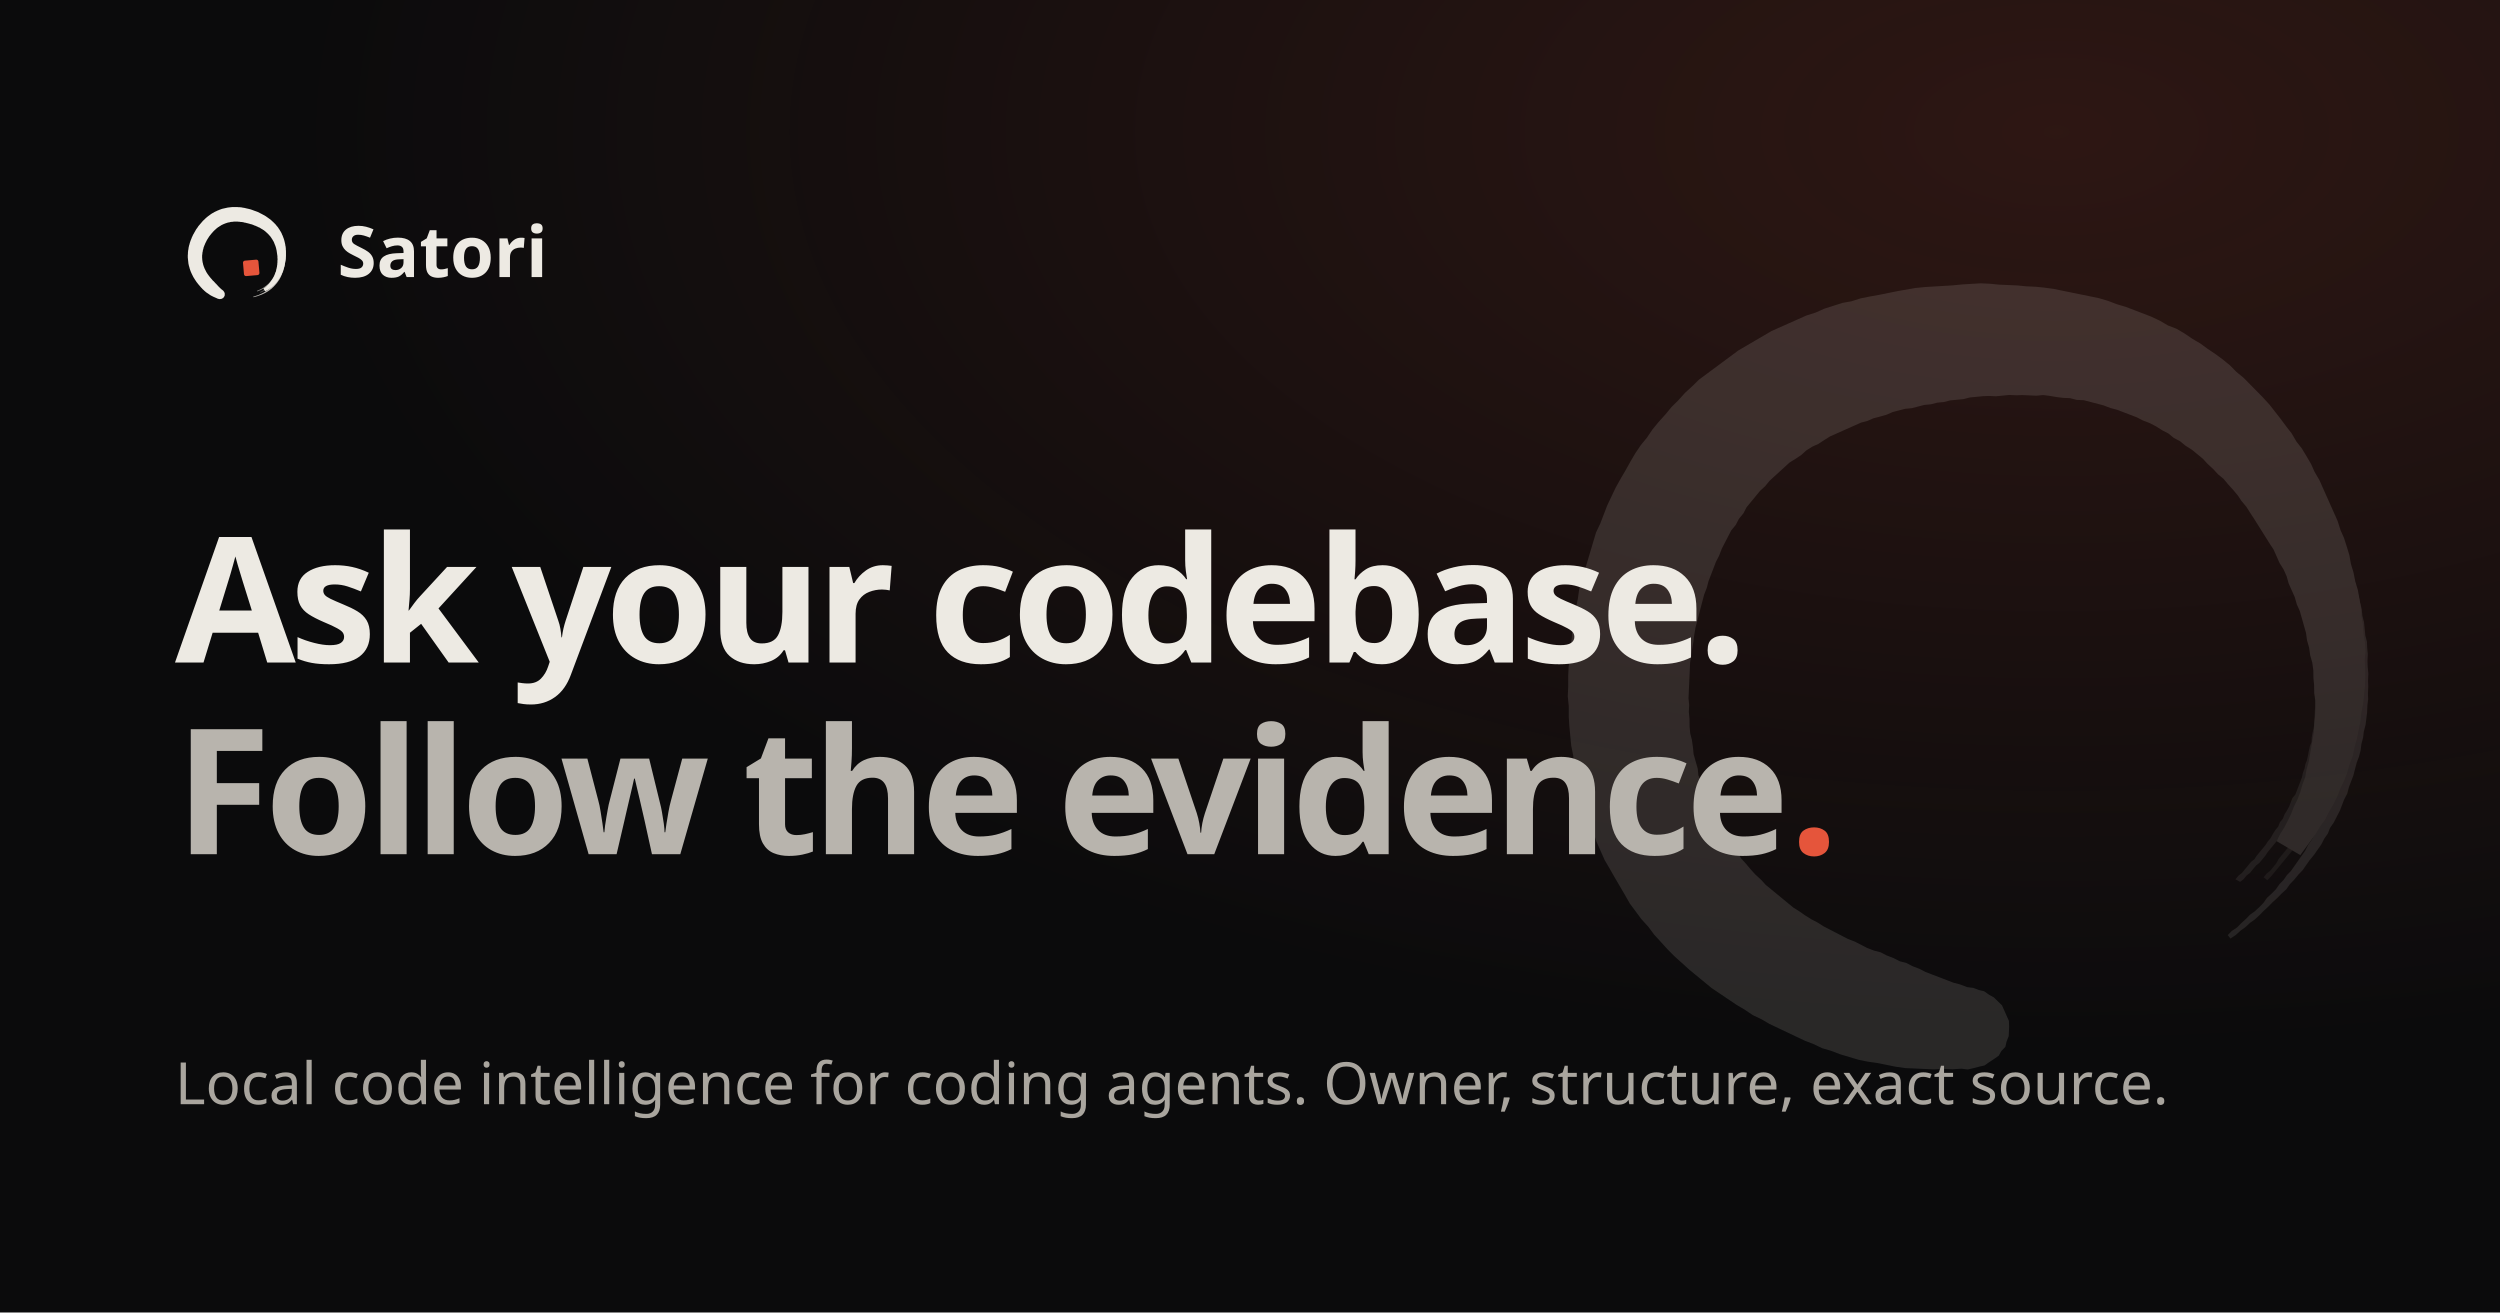
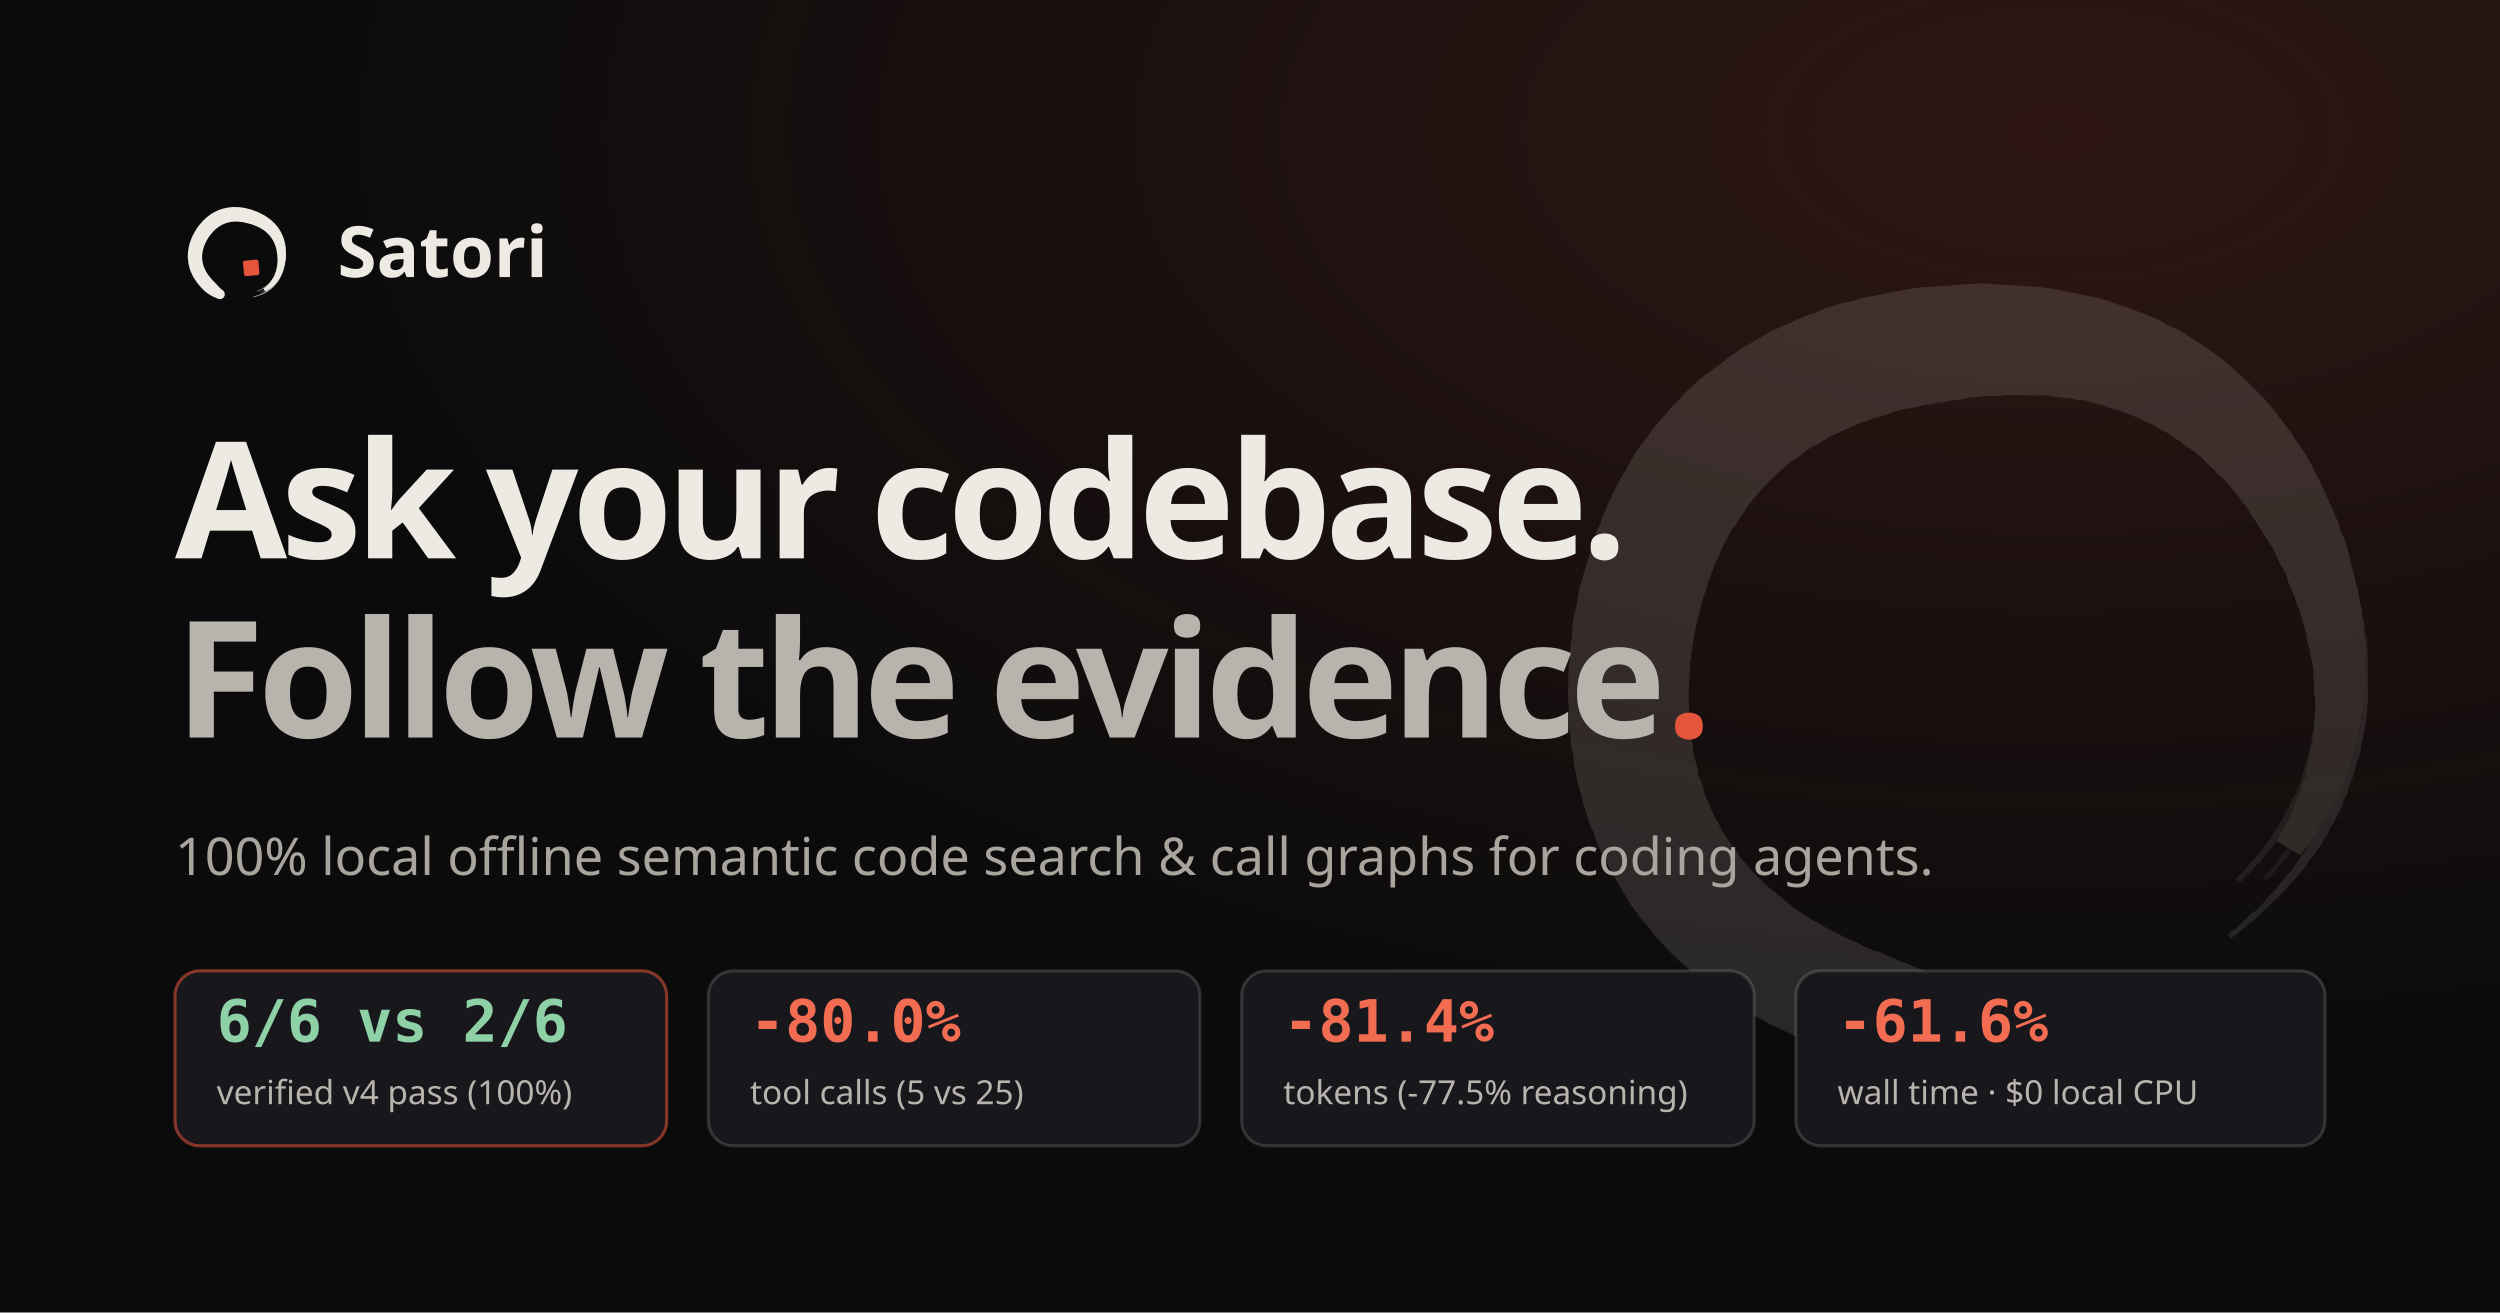
<svg xmlns="http://www.w3.org/2000/svg" width="1200" height="630" viewBox="0 0 1200 630" role="img" aria-labelledby="title desc">
  <defs>
    <radialGradient id="glow" cx="0.82" cy="0.1" r="0.7">
      <stop offset="0" stop-color="#e5553b" stop-opacity="0.16" />
      <stop offset="1" stop-color="#e5553b" stop-opacity="0" />
    </radialGradient>
  </defs>
  <rect width="1200" height="630" fill="#0b0b0c" />
  <rect width="1200" height="630" fill="url(#glow)" />
  <g transform="translate(700 70) scale(5.1) rotate(-24 50 50)" fill="#edeae3" opacity="0.13">
    <path d="M32.6,82.6 L31.8,82.3 L31.0,81.9 L30.2,81.6 L29.4,81.2 L28.6,80.8 L27.8,80.4 L27.0,79.9 L26.3,79.4 L25.6,78.9 L24.8,78.4 L24.1,77.9 L23.4,77.3 L22.7,76.7 L22.1,76.1 L21.4,75.5 L20.8,74.8 L20.2,74.2 L19.6,73.5 L19.0,72.8 L18.4,72.1 L17.8,71.4 L17.3,70.7 L16.7,70.0 L16.2,69.2 L15.7,68.5 L15.2,67.7 L14.7,66.9 L14.2,66.1 L13.8,65.3 L13.4,64.5 L13.0,63.7 L12.6,62.8 L12.2,61.9 L11.9,61.1 L11.6,60.2 L11.3,59.3 L11.1,58.4 L10.8,57.5 L10.6,56.6 L10.4,55.7 L10.3,54.7 L10.2,53.8 L10.1,52.9 L10.0,51.9 L9.9,51.0 L9.9,50.1 L9.9,49.1 L10.0,48.2 L10.0,47.3 L10.1,46.3 L10.2,45.4 L10.4,44.5 L10.5,43.5 L10.7,42.6 L10.9,41.7 L11.2,40.8 L11.4,39.9 L11.7,39.0 L12.0,38.1 L12.3,37.3 L12.7,36.4 L13.0,35.5 L13.4,34.7 L13.8,33.8 L14.2,33.0 L14.7,32.2 L15.1,31.4 L15.6,30.6 L16.0,29.8 L16.5,29.0 L17.1,28.2 L17.6,27.5 L18.1,26.7 L18.7,26.0 L19.3,25.3 L19.9,24.6 L20.5,23.9 L21.1,23.2 L21.7,22.5 L22.4,21.9 L23.1,21.2 L23.7,20.6 L24.4,20.0 L25.1,19.4 L25.9,18.8 L26.6,18.3 L27.4,17.7 L28.1,17.2 L28.9,16.7 L29.7,16.3 L30.5,15.8 L31.3,15.4 L32.2,15.0 L33.0,14.6 L33.8,14.3 L34.7,13.9 L35.6,13.6 L36.4,13.3 L37.3,13.1 L38.2,12.9 L39.1,12.7 L40.0,12.5 L40.9,12.3 L41.8,12.2 L42.7,12.1 L43.6,12.0 L44.5,11.9 L45.4,11.9 L46.3,11.9 L47.2,11.9 L48.1,11.9 L49.0,12.0 L49.9,12.0 L50.8,12.1 L51.7,12.2 L52.5,12.4 L53.4,12.5 L54.3,12.7 L55.1,12.9 L56.0,13.1 L56.9,13.3 L57.7,13.5 L58.5,13.7 L59.4,14.0 L60.2,14.3 L61.0,14.6 L61.8,14.9 L62.7,15.2 L63.5,15.5 L64.3,15.8 L65.1,16.2 L65.8,16.6 L66.6,17.0 L67.4,17.4 L68.1,17.8 L68.9,18.2 L69.6,18.6 L70.4,19.1 L71.1,19.6 L71.8,20.1 L72.5,20.6 L73.2,21.1 L73.9,21.6 L74.6,22.2 L75.2,22.8 L75.9,23.4 L76.5,24.0 L77.1,24.6 L77.7,25.2 L78.3,25.9 L78.8,26.6 L79.4,27.2 L79.9,27.9 L80.4,28.7 L80.9,29.4 L81.3,30.1 L81.8,30.9 L82.2,31.6 L82.6,32.4 L82.9,33.2 L83.3,34.0 L83.6,34.8 L83.9,35.6 L84.2,36.4 L84.5,37.3 L84.7,38.1 L84.9,38.9 L85.1,39.8 L85.3,40.6 L85.4,41.5 L85.6,42.3 L85.7,43.1 L85.8,44.0 L85.8,44.8 L85.9,45.7 L85.9,46.5 L85.9,47.4 L85.9,48.2 L85.9,49.1 L85.9,49.9 L85.8,50.8 L85.8,51.6 L85.7,52.5 L85.6,53.3 L85.4,54.1 L85.3,54.9 L85.1,55.8 L85.0,56.6 L84.8,57.4 L84.6,58.2 L84.3,59.0 L84.1,59.8 L83.8,60.6 L83.6,61.4 L83.3,62.2 L82.9,62.9 L82.6,63.7 L82.3,64.4 L81.9,65.2 L81.5,65.9 L81.1,66.6 L80.6,67.3 L80.2,68.0 L79.7,68.7 L79.2,69.4 L78.7,70.0 L78.2,70.7 L77.6,71.3 L77.1,71.9 L76.5,72.5 L75.9,73.0 L75.3,73.6 L74.7,74.1 L74.0,74.6 L73.4,75.1 L72.7,75.5 L72.0,76.0 L71.3,76.4 L70.6,76.8 L69.9,77.2 L68.4,75.1 L69.0,74.6 L69.6,74.2 L70.1,73.8 L70.7,73.3 L71.2,72.8 L71.8,72.3 L72.3,71.8 L72.8,71.2 L73.3,70.7 L73.7,70.1 L74.2,69.5 L74.6,68.9 L75.0,68.3 L75.4,67.7 L75.8,67.1 L76.1,66.5 L76.5,65.8 L76.8,65.2 L77.1,64.5 L77.3,63.8 L77.6,63.1 L77.8,62.5 L78.1,61.8 L78.3,61.1 L78.4,60.4 L78.6,59.7 L78.7,59.0 L78.9,58.3 L79.0,57.6 L79.1,56.9 L79.2,56.2 L79.2,55.5 L79.3,54.8 L79.3,54.1 L79.3,53.4 L79.4,52.7 L79.4,52.0 L79.3,51.3 L79.3,50.6 L79.3,49.9 L79.2,49.3 L79.1,48.6 L79.0,47.9 L78.9,47.2 L78.8,46.5 L78.7,45.9 L78.6,45.2 L78.4,44.5 L78.3,43.9 L78.1,43.2 L77.9,42.6 L77.7,41.9 L77.4,41.3 L77.2,40.7 L76.9,40.0 L76.7,39.4 L76.4,38.8 L76.1,38.2 L75.7,37.6 L75.4,37.0 L75.0,36.5 L74.7,35.9 L74.3,35.4 L73.9,34.8 L73.5,34.3 L73.0,33.8 L72.6,33.3 L72.1,32.8 L71.7,32.4 L71.2,31.9 L70.7,31.5 L70.2,31.0 L69.7,30.6 L69.2,30.2 L68.7,29.8 L68.1,29.5 L67.6,29.1 L67.0,28.8 L66.5,28.5 L65.9,28.1 L65.4,27.8 L64.8,27.6 L64.2,27.3 L63.6,27.0 L63.1,26.8 L62.5,26.5 L61.9,26.3 L61.3,26.1 L60.7,25.8 L60.2,25.6 L59.6,25.4 L59.0,25.2 L58.4,25.1 L57.8,24.9 L57.2,24.7 L56.6,24.6 L56.0,24.4 L55.4,24.3 L54.8,24.1 L54.2,24.0 L53.6,23.9 L53.0,23.7 L52.4,23.6 L51.8,23.5 L51.2,23.5 L50.5,23.4 L49.9,23.3 L49.3,23.3 L48.7,23.2 L48.0,23.2 L47.4,23.2 L46.8,23.2 L46.1,23.2 L45.5,23.2 L44.8,23.3 L44.2,23.4 L43.6,23.4 L42.9,23.5 L42.3,23.7 L41.7,23.8 L41.0,23.9 L40.4,24.1 L39.8,24.3 L39.2,24.5 L38.6,24.7 L38.0,25.0 L37.4,25.2 L36.8,25.5 L36.2,25.8 L35.6,26.1 L35.1,26.5 L34.5,26.8 L34.0,27.2 L33.4,27.5 L32.9,27.9 L32.4,28.3 L31.9,28.7 L31.4,29.2 L30.9,29.6 L30.4,30.1 L30.0,30.5 L29.5,31.0 L29.1,31.5 L28.6,32.0 L28.2,32.5 L27.8,33.0 L27.4,33.5 L27.0,34.0 L26.6,34.5 L26.2,35.1 L25.9,35.6 L25.5,36.2 L25.2,36.7 L24.8,37.3 L24.5,37.9 L24.2,38.5 L23.9,39.1 L23.6,39.7 L23.3,40.3 L23.1,40.9 L22.8,41.5 L22.6,42.1 L22.3,42.8 L22.1,43.4 L22.0,44.0 L21.8,44.7 L21.6,45.3 L21.5,46.0 L21.4,46.7 L21.2,47.3 L21.2,48.0 L21.1,48.7 L21.0,49.4 L21.0,50.0 L21.0,50.7 L21.0,51.4 L21.1,52.1 L21.1,52.8 L21.2,53.4 L21.3,54.1 L21.4,54.8 L21.6,55.4 L21.7,56.1 L21.9,56.7 L22.1,57.4 L22.3,58.0 L22.6,58.7 L22.8,59.3 L23.1,59.9 L23.4,60.5 L23.7,61.1 L24.0,61.7 L24.3,62.3 L24.7,62.9 L25.0,63.4 L25.4,64.0 L25.8,64.5 L26.2,65.1 L26.6,65.6 L27.0,66.1 L27.4,66.6 L27.8,67.1 L28.3,67.6 L28.7,68.1 L29.1,68.6 L29.6,69.1 L30.1,69.5 L30.5,70.0 L31.0,70.5 L31.4,71.0 L31.9,71.4 L32.3,71.9 L32.8,72.4 L33.2,72.9 L33.7,73.4 L34.2,73.9 L34.7,74.4 L35.2,74.9 L35.7,75.3 L36.2,75.8 L36.7,76.1 L37.1,76.5 L37.5,76.8 L37.8,77.3 L38.1,77.7 L38.3,78.2 L38.5,78.7 L38.5,79.2 L38.5,79.8 L38.5,80.3 L38.3,80.8 L38.1,81.2 L37.9,81.6 L37.5,82.0 L37.2,82.4 L36.7,82.6 L36.3,82.9 L35.8,83.0 L35.2,83.1 L34.7,83.2 L34.2,83.1 L33.6,83.0 L33.1,82.9Z" />
    <path d="M85.5,45.8 L85.5,46.4 L85.5,47.0 L85.6,47.6 L85.6,48.2 L85.6,48.8 L85.6,49.4 L85.6,50.0 L85.6,50.6 L85.6,51.3 L85.5,51.9 L85.5,52.5 L85.4,53.1 L85.4,53.7 L85.3,54.3 L85.2,54.9 L85.1,55.5 L85.0,56.1 L84.9,56.7 L84.8,57.3 L84.7,57.8 L84.6,58.4 L84.4,59.0 L84.3,59.6 L84.1,60.2 L83.9,60.8 L83.8,61.4 L83.6,61.9 L83.4,62.5 L83.1,63.1 L82.9,63.6 L82.7,64.2 L82.4,64.8 L82.2,65.3 L81.9,65.9 L81.7,66.4 L81.4,66.9 L81.1,67.5 L80.8,68.0 L80.5,68.5 L80.1,69.0 L79.8,69.5 L79.4,70.0 L79.1,70.5 L78.7,71.0 L78.3,71.4 L77.9,71.9 L77.5,72.4 L77.1,72.8 L76.7,73.2 L76.3,73.7 L75.8,74.1 L75.4,74.5 L75.0,74.9 L74.5,75.3 L74.0,75.7 L73.5,76.0 L73.1,76.4 L72.6,76.7 L72.1,77.1 L71.6,77.4 L71.1,77.7 L70.5,78.0 L70.0,78.3 L69.5,78.6 L69.0,78.8 L68.4,79.1 L67.9,79.3 L67.4,79.6 L66.8,79.8 L66.3,80.0 L65.7,80.2 L65.2,80.4 L64.6,80.6 L64.1,80.8 L63.5,81.0 L63.0,81.1 L62.4,81.3 L61.9,81.4 L61.3,81.6 L60.7,81.7 L60.6,81.3 L61.1,81.1 L61.7,81.0 L62.2,80.8 L62.8,80.6 L63.3,80.4 L63.8,80.3 L64.4,80.1 L64.9,79.9 L65.4,79.6 L66.0,79.4 L66.5,79.2 L67.0,78.9 L67.5,78.7 L68.0,78.4 L68.5,78.2 L69.0,77.9 L69.5,77.6 L70.0,77.3 L70.5,77.0 L71.0,76.6 L71.5,76.3 L71.9,76.0 L72.4,75.6 L72.8,75.3 L73.3,74.9 L73.7,74.5 L74.2,74.1 L74.6,73.7 L75.0,73.3 L75.4,72.9 L75.8,72.5 L76.2,72.0 L76.6,71.6 L76.9,71.1 L77.3,70.7 L77.6,70.2 L78.0,69.7 L78.3,69.2 L78.6,68.7 L78.9,68.2 L79.2,67.7 L79.5,67.2 L79.8,66.7 L80.0,66.2 L80.3,65.7 L80.5,65.1 L80.7,64.6 L81.0,64.1 L81.2,63.5 L81.4,63.0 L81.6,62.4 L81.7,61.9 L81.9,61.3 L82.1,60.8 L82.2,60.2 L82.3,59.7 L82.5,59.1 L82.6,58.5 L82.7,58.0 L82.8,57.4 L82.9,56.9 L83.0,56.3 L83.1,55.7 L83.1,55.2 L83.2,54.6 L83.2,54.0 L83.3,53.4 L83.3,52.9 L83.3,52.3 L83.3,51.7 L83.4,51.2 L83.4,50.6 L83.3,50.0 L83.3,49.5 L83.3,48.9 L83.3,48.3 L83.2,47.8 L83.2,47.2 L83.1,46.6 L83.1,46.1Z" opacity=".8" />
    <path d="M81.8,49.8 L81.8,50.2 L81.8,50.7 L81.8,51.1 L81.8,51.5 L81.8,52.0 L81.7,52.4 L81.7,52.9 L81.6,53.3 L81.6,53.7 L81.5,54.2 L81.5,54.6 L81.4,55.1 L81.3,55.5 L81.3,55.9 L81.2,56.4 L81.1,56.8 L81.0,57.2 L80.9,57.7 L80.8,58.1 L80.7,58.5 L80.6,59.0 L80.5,59.4 L80.3,59.8 L80.2,60.2 L80.1,60.7 L79.9,61.1 L79.8,61.5 L79.6,61.9 L79.5,62.3 L79.3,62.7 L79.1,63.1 L78.9,63.5 L78.8,63.9 L78.6,64.3 L78.4,64.7 L78.2,65.1 L77.9,65.5 L77.7,65.9 L77.5,66.3 L77.3,66.7 L77.0,67.0 L76.8,67.4 L76.5,67.8 L76.3,68.1 L76.0,68.5 L75.7,68.9 L75.4,69.2 L75.2,69.5 L74.9,69.9 L74.6,70.2 L74.3,70.5 L74.0,70.8 L73.7,71.2 L73.3,71.5 L73.0,71.8 L72.7,72.1 L72.4,72.4 L72.0,72.6 L71.7,72.9 L71.3,73.2 L71.0,73.4 L70.6,73.7 L70.3,73.9 L69.9,74.2 L69.5,74.4 L69.2,74.7 L68.8,74.9 L68.4,75.1 L68.0,75.3 L67.6,75.5 L67.2,75.7 L66.9,75.9 L66.5,76.1 L66.1,76.3 L65.7,76.4 L65.3,76.6 L64.9,76.8 L64.5,76.9 L64.1,77.1 L63.7,77.2 L63.4,76.8 L63.8,76.6 L64.2,76.5 L64.6,76.3 L65.0,76.1 L65.4,75.9 L65.8,75.8 L66.1,75.6 L66.5,75.4 L66.9,75.2 L67.3,75.0 L67.6,74.8 L68.0,74.6 L68.4,74.3 L68.7,74.1 L69.1,73.9 L69.4,73.6 L69.8,73.4 L70.1,73.1 L70.4,72.9 L70.8,72.6 L71.1,72.3 L71.4,72.0 L71.8,71.8 L72.1,71.5 L72.4,71.2 L72.7,70.9 L73.0,70.6 L73.3,70.2 L73.6,69.9 L73.8,69.6 L74.1,69.3 L74.4,68.9 L74.6,68.6 L74.9,68.2 L75.2,67.9 L75.4,67.5 L75.6,67.2 L75.9,66.8 L76.1,66.5 L76.3,66.1 L76.5,65.7 L76.7,65.3 L76.9,65.0 L77.1,64.6 L77.3,64.2 L77.5,63.8 L77.7,63.4 L77.8,63.0 L78.0,62.6 L78.1,62.2 L78.3,61.8 L78.4,61.4 L78.6,61.0 L78.7,60.6 L78.8,60.2 L78.9,59.8 L79.0,59.4 L79.1,59.0 L79.2,58.6 L79.3,58.1 L79.4,57.7 L79.5,57.3 L79.6,56.9 L79.7,56.5 L79.7,56.1 L79.8,55.6 L79.8,55.2 L79.9,54.8 L79.9,54.4 L80.0,54.0 L80.0,53.6 L80.0,53.1 L80.1,52.7 L80.1,52.3 L80.1,51.9 L80.1,51.5 L80.1,51.0 L80.1,50.6 L80.1,50.2 L80.1,49.8Z" opacity=".6" />
    <path d="M82.7,57.2 L82.6,57.6 L82.5,58.1 L82.4,58.5 L82.3,59.0 L82.2,59.4 L82.0,59.9 L81.9,60.3 L81.8,60.8 L81.6,61.2 L81.5,61.6 L81.3,62.1 L81.2,62.5 L81.0,63.0 L80.8,63.4 L80.6,63.8 L80.4,64.2 L80.2,64.7 L80.0,65.1 L79.8,65.5 L79.6,65.9 L79.4,66.3 L79.2,66.7 L78.9,67.1 L78.7,67.5 L78.4,67.9 L78.2,68.3 L77.9,68.7 L77.6,69.1 L77.4,69.5 L77.1,69.8 L76.8,70.2 L76.5,70.6 L76.2,70.9 L75.9,71.3 L75.6,71.6 L75.2,72.0 L74.9,72.3 L74.6,72.6 L74.3,72.9 L73.9,73.2 L73.6,73.6 L73.2,73.9 L72.8,74.1 L72.5,74.4 L72.1,74.7 L71.7,75.0 L71.4,75.3 L71.0,75.5 L70.6,75.8 L70.2,76.0 L69.8,76.3 L69.4,76.5 L69.0,76.7 L68.6,76.9 L68.2,77.1 L67.8,77.3 L67.4,77.5 L67.0,77.7 L66.6,77.9 L66.1,78.1 L65.9,77.7 L66.3,77.5 L66.7,77.4 L67.1,77.2 L67.5,77.0 L67.9,76.7 L68.3,76.5 L68.7,76.3 L69.1,76.1 L69.5,75.8 L69.9,75.6 L70.2,75.3 L70.6,75.1 L71.0,74.8 L71.4,74.5 L71.7,74.3 L72.1,74.0 L72.4,73.7 L72.8,73.4 L73.1,73.1 L73.4,72.8 L73.8,72.5 L74.1,72.2 L74.4,71.8 L74.7,71.5 L75.0,71.2 L75.3,70.8 L75.6,70.5 L75.9,70.1 L76.2,69.7 L76.5,69.4 L76.7,69.0 L77.0,68.6 L77.2,68.3 L77.5,67.9 L77.7,67.5 L78.0,67.1 L78.2,66.7 L78.4,66.3 L78.6,65.9 L78.8,65.5 L79.0,65.1 L79.2,64.7 L79.4,64.3 L79.6,63.8 L79.8,63.4 L79.9,63.0 L80.1,62.6 L80.2,62.2 L80.4,61.7 L80.5,61.3 L80.7,60.9 L80.8,60.4 L80.9,60.0 L81.0,59.6 L81.1,59.1 L81.2,58.7 L81.3,58.2 L81.4,57.8 L81.5,57.4 L81.6,56.9Z" opacity=".45" />
  </g>
  <g transform="translate(84 92)">
    <g transform="scale(0.62)" fill="#edeae3">
      <path d="M32.6,82.6 L31.8,82.3 L31.0,81.9 L30.2,81.6 L29.4,81.2 L28.6,80.8 L27.8,80.4 L27.0,79.9 L26.3,79.4 L25.6,78.9 L24.8,78.4 L24.1,77.9 L23.4,77.3 L22.7,76.7 L22.1,76.1 L21.4,75.5 L20.8,74.8 L20.2,74.2 L19.6,73.5 L19.0,72.8 L18.4,72.1 L17.8,71.4 L17.3,70.7 L16.7,70.0 L16.2,69.2 L15.7,68.5 L15.2,67.7 L14.7,66.9 L14.2,66.1 L13.8,65.3 L13.4,64.5 L13.0,63.7 L12.6,62.8 L12.2,61.9 L11.9,61.1 L11.6,60.2 L11.3,59.3 L11.1,58.4 L10.8,57.5 L10.6,56.6 L10.4,55.7 L10.3,54.7 L10.2,53.8 L10.1,52.9 L10.0,51.9 L9.9,51.0 L9.9,50.1 L9.9,49.1 L10.0,48.2 L10.0,47.3 L10.1,46.3 L10.2,45.4 L10.4,44.5 L10.5,43.5 L10.7,42.6 L10.9,41.7 L11.2,40.8 L11.4,39.9 L11.7,39.0 L12.0,38.1 L12.3,37.3 L12.7,36.4 L13.0,35.5 L13.4,34.7 L13.8,33.8 L14.2,33.0 L14.7,32.2 L15.1,31.4 L15.6,30.6 L16.0,29.8 L16.5,29.0 L17.1,28.2 L17.6,27.5 L18.1,26.7 L18.7,26.0 L19.3,25.3 L19.9,24.6 L20.5,23.9 L21.1,23.2 L21.7,22.5 L22.4,21.9 L23.1,21.2 L23.7,20.6 L24.4,20.0 L25.1,19.4 L25.9,18.8 L26.6,18.3 L27.4,17.7 L28.1,17.2 L28.9,16.7 L29.7,16.3 L30.5,15.8 L31.3,15.4 L32.2,15.0 L33.0,14.6 L33.8,14.3 L34.7,13.9 L35.6,13.6 L36.4,13.3 L37.3,13.1 L38.2,12.9 L39.1,12.7 L40.0,12.5 L40.9,12.3 L41.8,12.2 L42.7,12.1 L43.6,12.0 L44.5,11.9 L45.4,11.9 L46.3,11.9 L47.2,11.9 L48.1,11.9 L49.0,12.0 L49.9,12.0 L50.8,12.1 L51.7,12.2 L52.5,12.4 L53.4,12.5 L54.3,12.7 L55.1,12.9 L56.0,13.1 L56.9,13.3 L57.7,13.5 L58.5,13.7 L59.4,14.0 L60.2,14.3 L61.0,14.6 L61.8,14.9 L62.7,15.2 L63.5,15.5 L64.3,15.8 L65.1,16.2 L65.8,16.6 L66.6,17.0 L67.4,17.4 L68.1,17.8 L68.9,18.2 L69.6,18.6 L70.4,19.1 L71.1,19.6 L71.8,20.1 L72.5,20.6 L73.2,21.1 L73.9,21.6 L74.6,22.2 L75.2,22.8 L75.9,23.4 L76.5,24.0 L77.1,24.6 L77.7,25.2 L78.3,25.9 L78.8,26.6 L79.4,27.2 L79.9,27.9 L80.4,28.7 L80.9,29.4 L81.3,30.1 L81.8,30.9 L82.2,31.6 L82.6,32.4 L82.9,33.2 L83.3,34.0 L83.6,34.8 L83.9,35.6 L84.2,36.4 L84.5,37.3 L84.7,38.1 L84.9,38.9 L85.1,39.8 L85.3,40.6 L85.4,41.5 L85.6,42.3 L85.7,43.1 L85.8,44.0 L85.8,44.8 L85.9,45.7 L85.9,46.5 L85.9,47.4 L85.9,48.2 L85.9,49.1 L85.9,49.9 L85.8,50.8 L85.8,51.6 L85.7,52.5 L85.6,53.3 L85.4,54.1 L85.3,54.9 L85.1,55.8 L85.0,56.6 L84.8,57.4 L84.6,58.2 L84.3,59.0 L84.1,59.8 L83.8,60.6 L83.6,61.4 L83.3,62.2 L82.9,62.9 L82.6,63.7 L82.3,64.4 L81.9,65.2 L81.5,65.9 L81.1,66.6 L80.6,67.3 L80.2,68.0 L79.7,68.7 L79.2,69.4 L78.7,70.0 L78.2,70.7 L77.6,71.3 L77.1,71.9 L76.5,72.5 L75.9,73.0 L75.3,73.6 L74.7,74.1 L74.0,74.6 L73.4,75.1 L72.7,75.5 L72.0,76.0 L71.3,76.4 L70.6,76.8 L69.9,77.2 L68.4,75.1 L69.0,74.6 L69.6,74.2 L70.1,73.8 L70.7,73.3 L71.2,72.8 L71.8,72.3 L72.3,71.8 L72.8,71.2 L73.3,70.7 L73.7,70.1 L74.2,69.5 L74.6,68.9 L75.0,68.3 L75.4,67.7 L75.8,67.1 L76.1,66.5 L76.5,65.8 L76.8,65.2 L77.1,64.5 L77.3,63.8 L77.6,63.1 L77.8,62.5 L78.1,61.8 L78.3,61.1 L78.4,60.4 L78.6,59.7 L78.7,59.0 L78.9,58.3 L79.0,57.6 L79.1,56.9 L79.2,56.2 L79.2,55.5 L79.3,54.8 L79.3,54.1 L79.3,53.4 L79.4,52.7 L79.4,52.0 L79.3,51.3 L79.3,50.6 L79.3,49.9 L79.2,49.3 L79.1,48.6 L79.0,47.9 L78.9,47.2 L78.8,46.5 L78.7,45.9 L78.6,45.2 L78.4,44.5 L78.3,43.9 L78.1,43.2 L77.9,42.6 L77.7,41.9 L77.4,41.3 L77.2,40.7 L76.9,40.0 L76.7,39.4 L76.4,38.8 L76.1,38.2 L75.7,37.6 L75.4,37.0 L75.0,36.5 L74.7,35.9 L74.3,35.4 L73.9,34.8 L73.5,34.3 L73.0,33.8 L72.6,33.3 L72.1,32.8 L71.7,32.4 L71.2,31.9 L70.7,31.5 L70.2,31.0 L69.7,30.6 L69.2,30.2 L68.7,29.8 L68.1,29.5 L67.6,29.1 L67.0,28.8 L66.5,28.5 L65.9,28.1 L65.4,27.8 L64.8,27.6 L64.2,27.3 L63.6,27.0 L63.1,26.8 L62.5,26.5 L61.9,26.3 L61.3,26.1 L60.7,25.8 L60.2,25.6 L59.6,25.4 L59.0,25.2 L58.4,25.1 L57.8,24.9 L57.2,24.7 L56.6,24.6 L56.0,24.4 L55.4,24.3 L54.8,24.1 L54.2,24.0 L53.6,23.9 L53.0,23.7 L52.4,23.6 L51.8,23.5 L51.2,23.5 L50.5,23.4 L49.9,23.3 L49.3,23.3 L48.7,23.2 L48.0,23.2 L47.4,23.2 L46.8,23.2 L46.1,23.2 L45.5,23.2 L44.8,23.3 L44.2,23.4 L43.6,23.4 L42.9,23.5 L42.3,23.7 L41.7,23.8 L41.0,23.9 L40.4,24.1 L39.8,24.3 L39.2,24.5 L38.6,24.7 L38.0,25.0 L37.4,25.2 L36.8,25.5 L36.2,25.8 L35.6,26.1 L35.1,26.5 L34.5,26.8 L34.0,27.2 L33.4,27.5 L32.9,27.9 L32.4,28.3 L31.9,28.7 L31.4,29.2 L30.9,29.6 L30.4,30.1 L30.0,30.5 L29.5,31.0 L29.1,31.5 L28.6,32.0 L28.2,32.5 L27.8,33.0 L27.4,33.5 L27.0,34.0 L26.6,34.5 L26.2,35.1 L25.9,35.6 L25.5,36.2 L25.2,36.7 L24.8,37.3 L24.5,37.9 L24.2,38.5 L23.9,39.1 L23.6,39.7 L23.3,40.3 L23.1,40.9 L22.8,41.5 L22.6,42.1 L22.3,42.8 L22.1,43.4 L22.0,44.0 L21.8,44.7 L21.6,45.3 L21.5,46.0 L21.4,46.7 L21.2,47.3 L21.2,48.0 L21.1,48.7 L21.0,49.4 L21.0,50.0 L21.0,50.7 L21.0,51.4 L21.1,52.1 L21.1,52.8 L21.2,53.4 L21.3,54.1 L21.4,54.8 L21.6,55.4 L21.7,56.1 L21.9,56.7 L22.1,57.4 L22.3,58.0 L22.6,58.7 L22.8,59.3 L23.1,59.9 L23.4,60.5 L23.7,61.1 L24.0,61.7 L24.3,62.3 L24.7,62.9 L25.0,63.4 L25.4,64.0 L25.8,64.5 L26.2,65.1 L26.6,65.6 L27.0,66.1 L27.4,66.6 L27.8,67.1 L28.3,67.6 L28.7,68.1 L29.1,68.6 L29.6,69.1 L30.1,69.5 L30.5,70.0 L31.0,70.5 L31.4,71.0 L31.9,71.4 L32.3,71.9 L32.8,72.4 L33.2,72.9 L33.7,73.4 L34.2,73.9 L34.7,74.4 L35.2,74.9 L35.7,75.3 L36.2,75.8 L36.7,76.1 L37.1,76.5 L37.5,76.8 L37.8,77.3 L38.1,77.7 L38.3,78.2 L38.5,78.7 L38.5,79.2 L38.5,79.8 L38.5,80.3 L38.3,80.8 L38.1,81.2 L37.9,81.6 L37.5,82.0 L37.2,82.4 L36.7,82.6 L36.3,82.9 L35.8,83.0 L35.2,83.1 L34.7,83.2 L34.2,83.1 L33.6,83.0 L33.1,82.9Z" />
      <path d="M85.5,45.8 L85.5,46.4 L85.5,47.0 L85.6,47.6 L85.6,48.2 L85.6,48.8 L85.6,49.4 L85.6,50.0 L85.6,50.6 L85.6,51.3 L85.5,51.9 L85.5,52.5 L85.4,53.1 L85.4,53.7 L85.3,54.3 L85.2,54.9 L85.1,55.5 L85.0,56.1 L84.9,56.7 L84.8,57.3 L84.7,57.8 L84.6,58.4 L84.4,59.0 L84.3,59.6 L84.1,60.2 L83.9,60.8 L83.8,61.4 L83.6,61.9 L83.4,62.5 L83.1,63.1 L82.9,63.6 L82.7,64.2 L82.4,64.8 L82.2,65.3 L81.9,65.9 L81.7,66.4 L81.4,66.9 L81.1,67.5 L80.8,68.0 L80.5,68.5 L80.1,69.0 L79.8,69.5 L79.4,70.0 L79.1,70.5 L78.7,71.0 L78.3,71.4 L77.9,71.9 L77.5,72.4 L77.1,72.8 L76.7,73.2 L76.3,73.7 L75.8,74.1 L75.4,74.5 L75.0,74.9 L74.5,75.3 L74.0,75.7 L73.5,76.0 L73.1,76.4 L72.6,76.7 L72.1,77.1 L71.6,77.4 L71.1,77.7 L70.5,78.0 L70.0,78.3 L69.5,78.6 L69.0,78.8 L68.4,79.1 L67.9,79.3 L67.4,79.6 L66.8,79.8 L66.3,80.0 L65.7,80.2 L65.2,80.4 L64.6,80.6 L64.1,80.8 L63.5,81.0 L63.0,81.1 L62.4,81.3 L61.9,81.4 L61.3,81.6 L60.7,81.7 L60.6,81.3 L61.1,81.1 L61.7,81.0 L62.2,80.8 L62.8,80.6 L63.3,80.4 L63.8,80.3 L64.4,80.1 L64.9,79.9 L65.4,79.6 L66.0,79.4 L66.5,79.2 L67.0,78.9 L67.5,78.7 L68.0,78.4 L68.5,78.2 L69.0,77.9 L69.5,77.6 L70.0,77.3 L70.5,77.0 L71.0,76.6 L71.5,76.3 L71.9,76.0 L72.4,75.6 L72.8,75.3 L73.3,74.9 L73.7,74.5 L74.2,74.1 L74.6,73.7 L75.0,73.3 L75.4,72.9 L75.8,72.5 L76.2,72.0 L76.6,71.6 L76.9,71.1 L77.3,70.7 L77.6,70.2 L78.0,69.7 L78.3,69.2 L78.6,68.7 L78.9,68.2 L79.2,67.7 L79.5,67.2 L79.8,66.7 L80.0,66.2 L80.3,65.7 L80.5,65.1 L80.7,64.6 L81.0,64.1 L81.2,63.5 L81.4,63.0 L81.6,62.4 L81.7,61.9 L81.9,61.3 L82.1,60.8 L82.2,60.2 L82.3,59.7 L82.5,59.1 L82.6,58.5 L82.7,58.0 L82.8,57.4 L82.9,56.9 L83.0,56.3 L83.1,55.7 L83.1,55.2 L83.2,54.6 L83.2,54.0 L83.3,53.4 L83.3,52.9 L83.3,52.3 L83.3,51.7 L83.4,51.2 L83.4,50.6 L83.3,50.0 L83.3,49.5 L83.3,48.9 L83.3,48.3 L83.2,47.8 L83.2,47.2 L83.1,46.6 L83.1,46.1Z" opacity=".8" />
      <path d="M81.8,49.8 L81.8,50.2 L81.8,50.7 L81.8,51.1 L81.8,51.5 L81.8,52.0 L81.7,52.4 L81.7,52.9 L81.6,53.3 L81.6,53.7 L81.5,54.2 L81.5,54.6 L81.4,55.1 L81.3,55.5 L81.3,55.9 L81.2,56.4 L81.1,56.8 L81.0,57.2 L80.9,57.7 L80.8,58.1 L80.7,58.5 L80.6,59.0 L80.5,59.4 L80.3,59.8 L80.2,60.2 L80.1,60.7 L79.9,61.1 L79.8,61.5 L79.6,61.9 L79.5,62.3 L79.3,62.7 L79.1,63.1 L78.9,63.5 L78.8,63.9 L78.6,64.3 L78.4,64.7 L78.2,65.1 L77.9,65.5 L77.7,65.9 L77.5,66.3 L77.3,66.7 L77.0,67.0 L76.8,67.4 L76.5,67.8 L76.3,68.1 L76.0,68.5 L75.7,68.9 L75.4,69.2 L75.2,69.5 L74.9,69.9 L74.6,70.2 L74.3,70.5 L74.0,70.8 L73.7,71.2 L73.3,71.5 L73.0,71.8 L72.7,72.1 L72.4,72.4 L72.0,72.6 L71.7,72.9 L71.3,73.2 L71.0,73.4 L70.6,73.7 L70.3,73.9 L69.9,74.2 L69.5,74.4 L69.2,74.7 L68.8,74.9 L68.4,75.1 L68.0,75.3 L67.6,75.5 L67.2,75.7 L66.9,75.9 L66.5,76.1 L66.1,76.3 L65.7,76.4 L65.3,76.6 L64.9,76.8 L64.5,76.9 L64.1,77.1 L63.7,77.2 L63.4,76.8 L63.8,76.6 L64.2,76.5 L64.6,76.3 L65.0,76.1 L65.4,75.9 L65.8,75.8 L66.1,75.6 L66.5,75.4 L66.9,75.2 L67.3,75.0 L67.6,74.8 L68.0,74.6 L68.4,74.3 L68.7,74.1 L69.1,73.9 L69.4,73.6 L69.8,73.4 L70.1,73.1 L70.4,72.9 L70.8,72.6 L71.1,72.3 L71.4,72.0 L71.8,71.8 L72.1,71.5 L72.4,71.2 L72.7,70.9 L73.0,70.6 L73.3,70.2 L73.6,69.9 L73.8,69.6 L74.1,69.3 L74.4,68.9 L74.6,68.6 L74.9,68.2 L75.2,67.9 L75.4,67.5 L75.6,67.2 L75.9,66.8 L76.1,66.5 L76.3,66.1 L76.5,65.7 L76.7,65.3 L76.9,65.0 L77.1,64.6 L77.3,64.2 L77.5,63.8 L77.7,63.4 L77.8,63.0 L78.0,62.6 L78.1,62.2 L78.3,61.8 L78.4,61.4 L78.6,61.0 L78.7,60.6 L78.8,60.2 L78.9,59.8 L79.0,59.4 L79.1,59.0 L79.2,58.6 L79.3,58.1 L79.4,57.7 L79.5,57.3 L79.6,56.9 L79.7,56.5 L79.7,56.1 L79.8,55.6 L79.8,55.2 L79.9,54.8 L79.9,54.4 L80.0,54.0 L80.0,53.6 L80.0,53.1 L80.1,52.7 L80.1,52.3 L80.1,51.9 L80.1,51.5 L80.1,51.0 L80.1,50.6 L80.1,50.2 L80.1,49.8Z" opacity=".6" />
      <path d="M82.7,57.2 L82.6,57.6 L82.5,58.1 L82.4,58.5 L82.3,59.0 L82.2,59.4 L82.0,59.9 L81.9,60.3 L81.8,60.8 L81.6,61.2 L81.5,61.6 L81.3,62.1 L81.2,62.5 L81.0,63.0 L80.8,63.4 L80.6,63.8 L80.4,64.2 L80.2,64.7 L80.0,65.1 L79.8,65.5 L79.6,65.9 L79.4,66.3 L79.2,66.7 L78.9,67.1 L78.7,67.5 L78.4,67.9 L78.2,68.3 L77.9,68.7 L77.6,69.1 L77.4,69.5 L77.1,69.8 L76.8,70.2 L76.5,70.6 L76.2,70.9 L75.9,71.3 L75.6,71.6 L75.2,72.0 L74.9,72.3 L74.6,72.6 L74.3,72.9 L73.9,73.2 L73.6,73.6 L73.2,73.9 L72.8,74.1 L72.5,74.4 L72.1,74.7 L71.7,75.0 L71.4,75.3 L71.0,75.5 L70.6,75.8 L70.2,76.0 L69.8,76.3 L69.4,76.5 L69.0,76.7 L68.6,76.9 L68.2,77.1 L67.8,77.3 L67.4,77.5 L67.0,77.7 L66.6,77.9 L66.1,78.1 L65.9,77.7 L66.3,77.5 L66.7,77.4 L67.1,77.2 L67.5,77.0 L67.9,76.7 L68.3,76.5 L68.7,76.3 L69.1,76.1 L69.5,75.8 L69.9,75.6 L70.2,75.3 L70.6,75.1 L71.0,74.8 L71.4,74.5 L71.7,74.3 L72.1,74.0 L72.4,73.7 L72.8,73.4 L73.1,73.1 L73.4,72.8 L73.8,72.5 L74.1,72.2 L74.4,71.8 L74.7,71.5 L75.0,71.2 L75.3,70.8 L75.6,70.5 L75.9,70.1 L76.2,69.7 L76.5,69.4 L76.7,69.0 L77.0,68.6 L77.2,68.3 L77.5,67.9 L77.7,67.5 L78.0,67.1 L78.2,66.7 L78.4,66.3 L78.6,65.9 L78.8,65.5 L79.0,65.1 L79.2,64.7 L79.4,64.3 L79.6,63.8 L79.8,63.4 L79.9,63.0 L80.1,62.6 L80.2,62.2 L80.4,61.7 L80.5,61.3 L80.7,60.9 L80.8,60.4 L80.9,60.0 L81.0,59.6 L81.1,59.1 L81.2,58.7 L81.3,58.2 L81.4,57.8 L81.5,57.4 L81.6,56.9Z" opacity=".45" />
      <rect x="53" y="53" width="12" height="12" rx="1.6" fill="#e5553b" transform="rotate(-5 59 59)" />
    </g>
    <text x="78" y="41" fill="#edeae3" font-family="Bricolage Grotesque, ui-sans-serif, system-ui, sans-serif" font-size="34" font-weight="600">Satori</text>
  </g>
-   <g transform="translate(84 318)" font-family="Bricolage Grotesque, ui-sans-serif, system-ui, sans-serif" font-weight="700" letter-spacing="-3">
-     <text x="0" y="0" fill="#edeae3" font-size="84">Ask your codebase.</text>
-     <text x="0" y="92" fill="#b8b4ad" font-size="84">Follow the evidence<tspan fill="#e5553b">.</tspan>
+   <g transform="translate(84 268)" font-family="Bricolage Grotesque, ui-sans-serif, system-ui, sans-serif" font-weight="700" letter-spacing="-3">
+     <text x="0" y="0" fill="#edeae3" font-size="78">Ask your codebase.</text>
+     <text x="0" y="86" fill="#b8b4ad" font-size="78">Follow the evidence<tspan fill="#e5553b">.</tspan>
    </text>
  </g>
-   <text x="84" y="530" fill="#a9a59e" font-family="IBM Plex Sans, ui-sans-serif, system-ui, sans-serif" font-size="28">Local code intelligence for coding agents. Owner, structure, exact source.</text>
+   <text x="84" y="420" fill="#a9a59e" font-family="IBM Plex Sans, ui-sans-serif, system-ui, sans-serif" font-size="25">100% local offline semantic code search &amp; call graphs for coding agents.</text>
+   <g transform="translate(84 466)">
+     <rect x="0" y="0" width="236" height="84" rx="12" fill="#17171c" stroke="#e5553b" stroke-opacity="0.55" stroke-width="1.5" />
+     <text x="20" y="34" fill="#8fd1a6" font-family="IBM Plex Mono, ui-monospace, monospace" font-size="28" font-weight="600">6/6 vs 2/6</text>
+     <text x="20" y="64" fill="#b8b4ad" font-family="IBM Plex Sans, ui-sans-serif, system-ui, sans-serif" font-size="16">verified v4 pass (100%)</text>
+     <rect x="256" y="0" width="236" height="84" rx="12" fill="#17171c" stroke="#edeae3" stroke-opacity="0.16" stroke-width="1.5" />
+     <text x="276" y="34" fill="#f26c52" font-family="IBM Plex Mono, ui-monospace, monospace" font-size="28" font-weight="600">-80.0%</text>
+     <text x="276" y="64" fill="#b8b4ad" font-family="IBM Plex Sans, ui-sans-serif, system-ui, sans-serif" font-size="16">tool calls (5 vs 25)</text>
+     <rect x="512" y="0" width="246" height="84" rx="12" fill="#17171c" stroke="#edeae3" stroke-opacity="0.16" stroke-width="1.5" />
+     <text x="532" y="34" fill="#f26c52" font-family="IBM Plex Mono, ui-monospace, monospace" font-size="28" font-weight="600">-81.4%</text>
+     <text x="532" y="64" fill="#b8b4ad" font-family="IBM Plex Sans, ui-sans-serif, system-ui, sans-serif" font-size="16">tokens (-77.5% reasoning)</text>
+     <rect x="778" y="0" width="254" height="84" rx="12" fill="#17171c" stroke="#edeae3" stroke-opacity="0.16" stroke-width="1.5" />
+     <text x="798" y="34" fill="#f26c52" font-family="IBM Plex Mono, ui-monospace, monospace" font-size="28" font-weight="600">-61.6%</text>
+     <text x="798" y="64" fill="#b8b4ad" font-family="IBM Plex Sans, ui-sans-serif, system-ui, sans-serif" font-size="16">wall time · $0 local CPU</text>
+   </g>
</svg>
